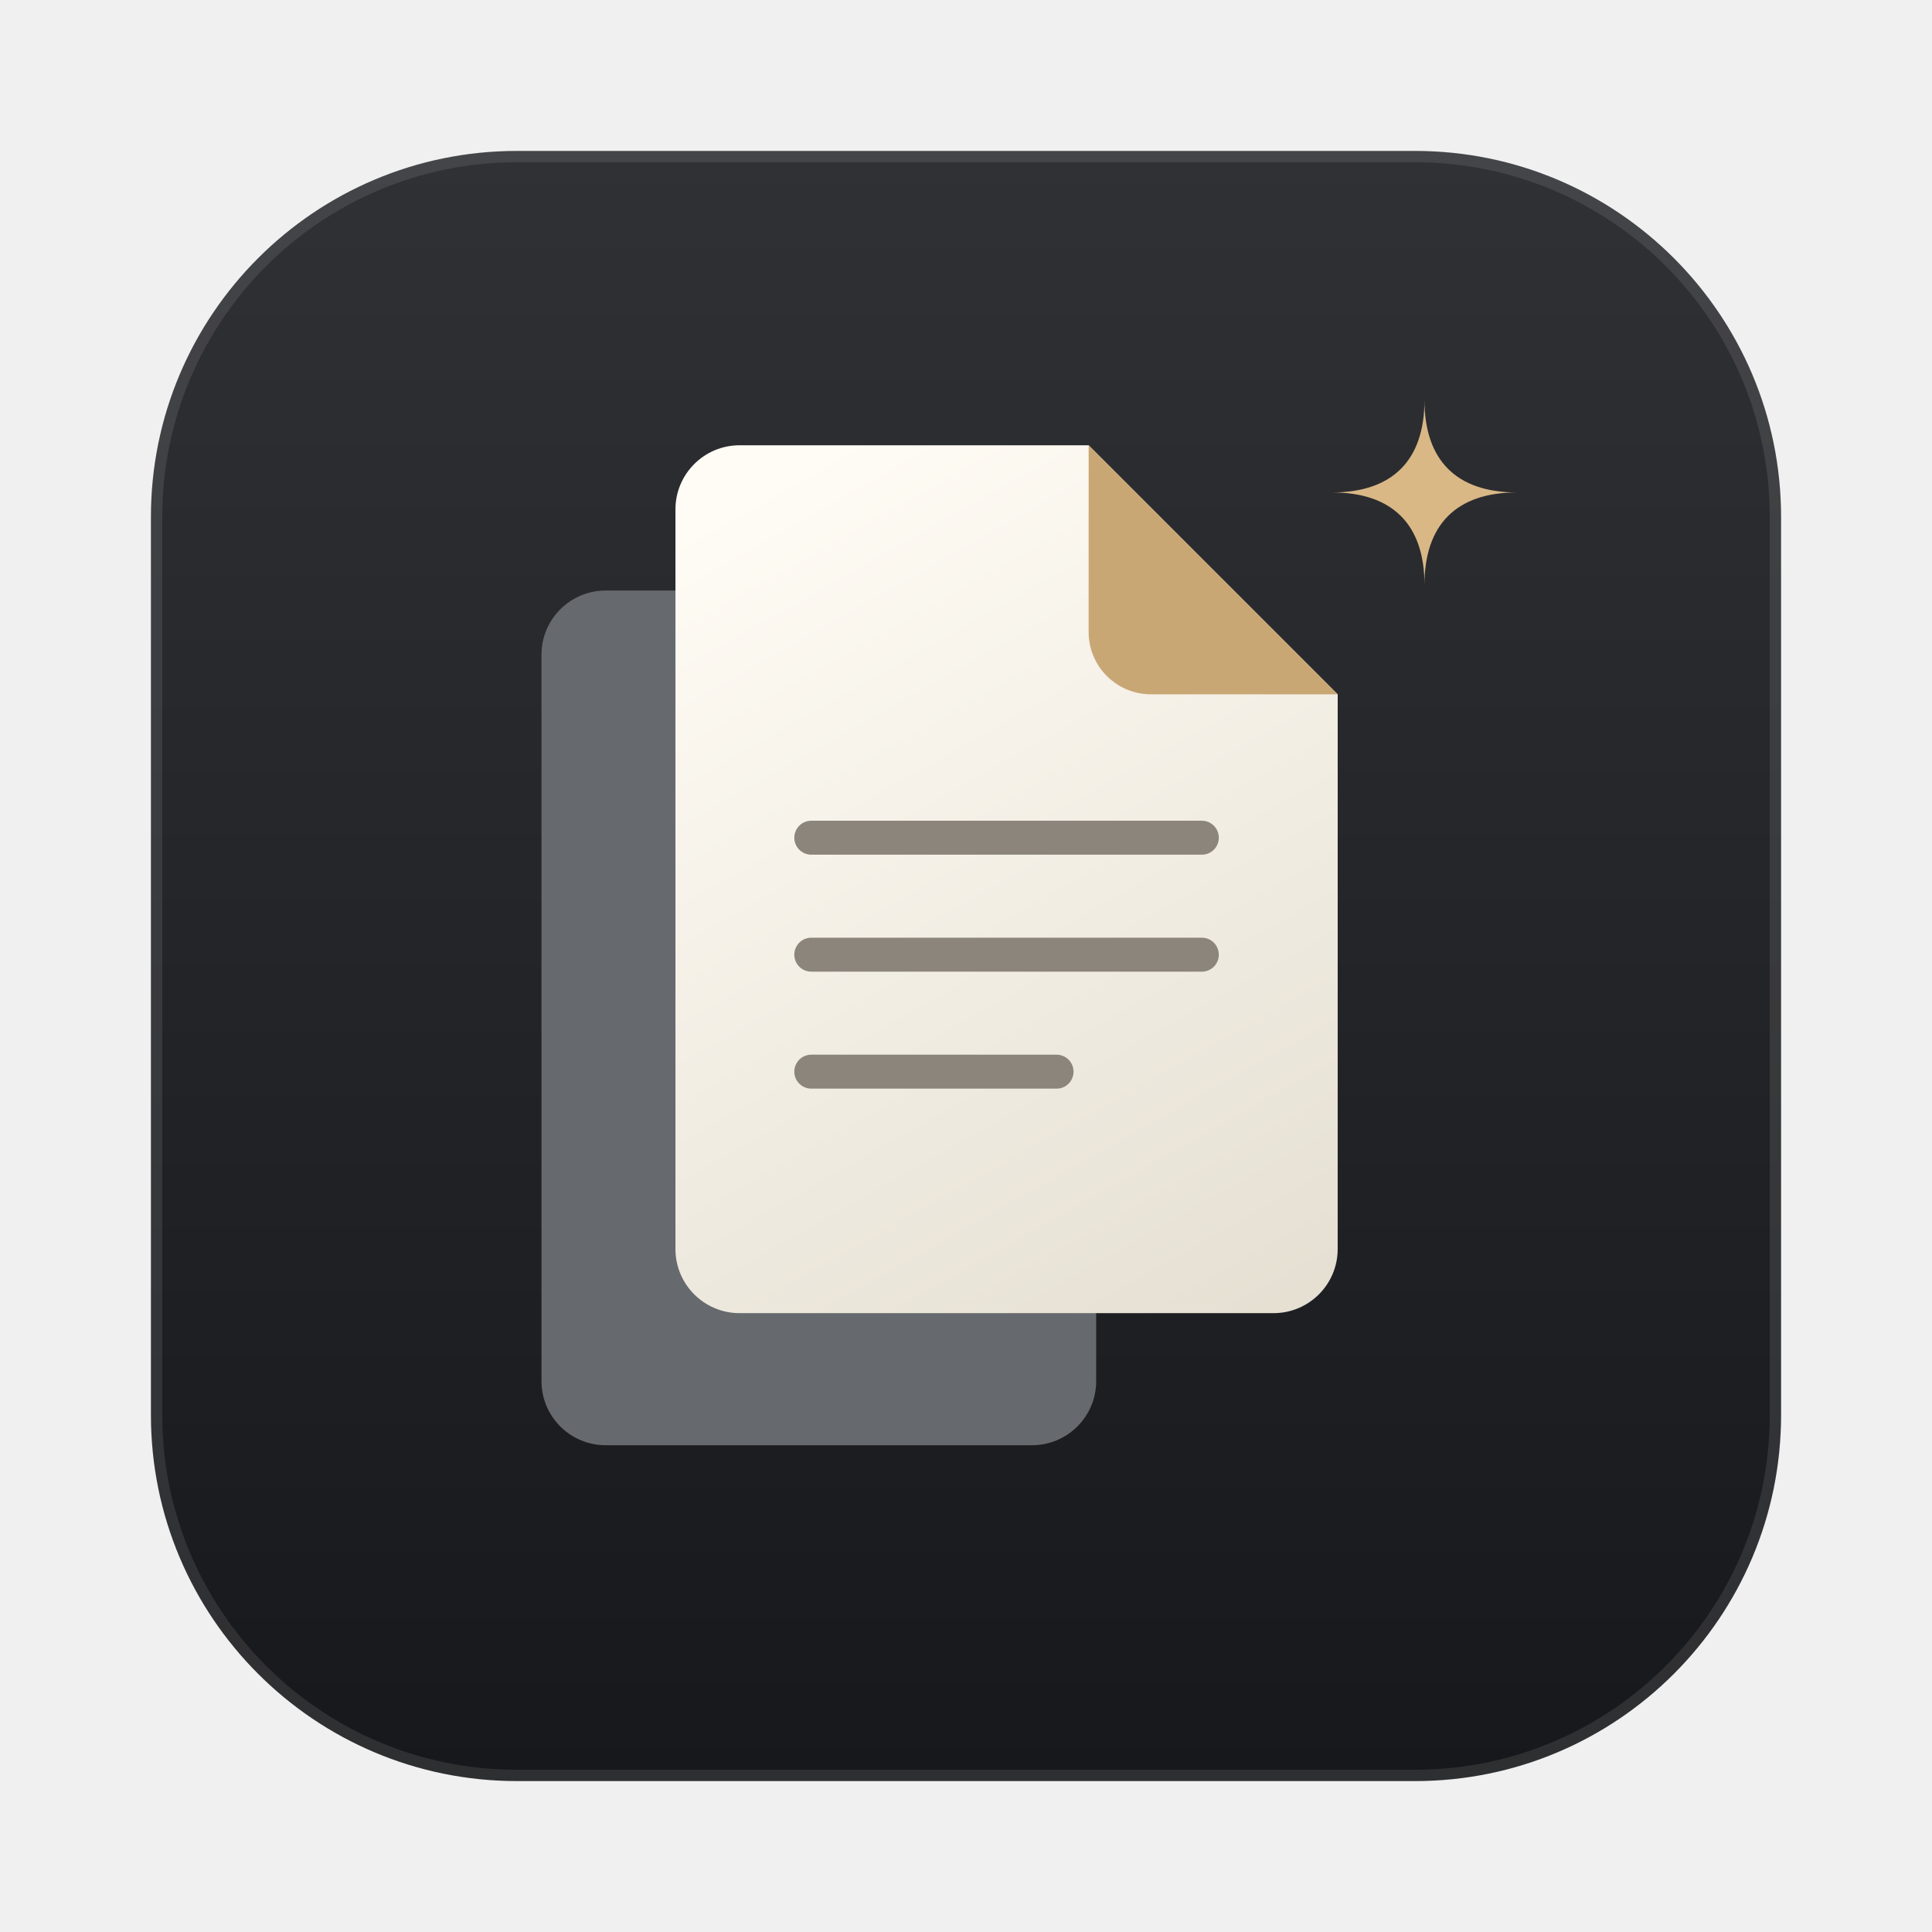
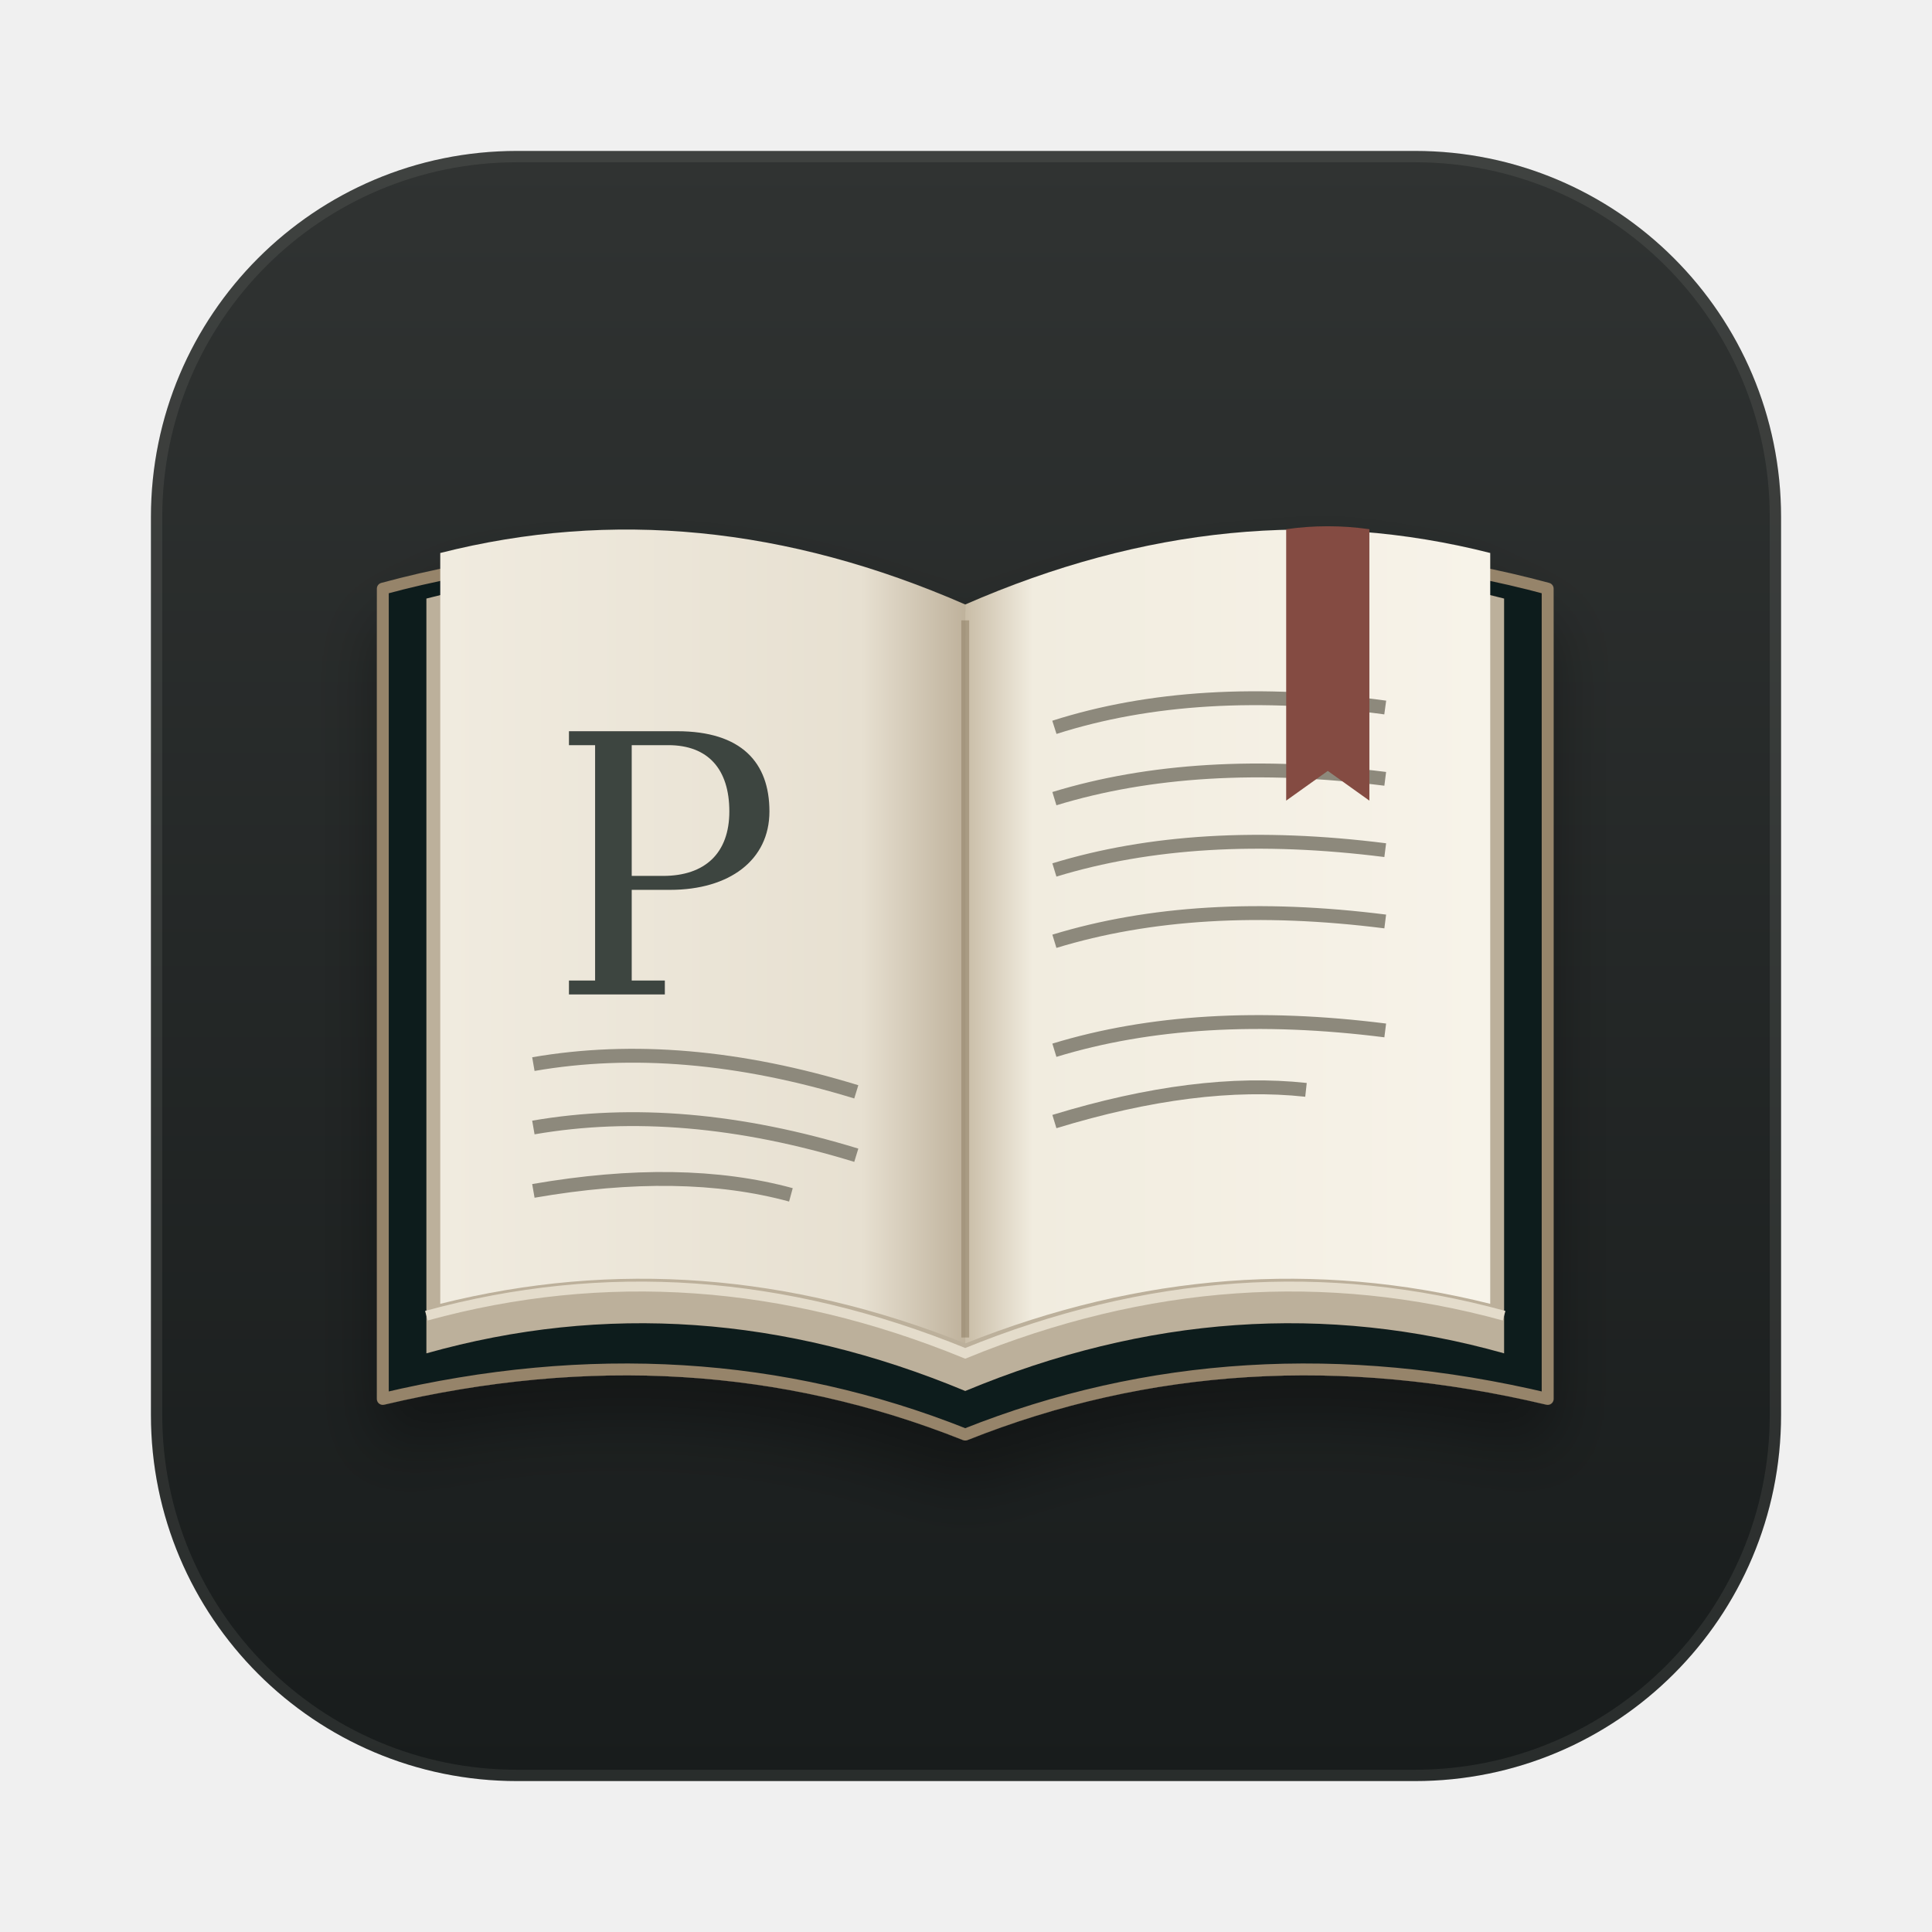
<svg xmlns="http://www.w3.org/2000/svg" viewBox="0 0 1024 1024" fill="none">
  <defs>
-     <linearGradient id="tile" x1="512" y1="80" x2="512" y2="944" gradientUnits="userSpaceOnUse">
-       <stop stop-color="#303135" />
-       <stop offset="1" stop-color="#17181B" />
+     <linearGradient id="case" x1="512" y1="80" x2="512" y2="944" gradientUnits="userSpaceOnUse">
+       <stop stop-color="#303332" />
+       <stop offset="1" stop-color="#181C1C" />
    </linearGradient>
-     <linearGradient id="paper" x1="440" y1="236" x2="700" y2="696" gradientUnits="userSpaceOnUse">
-       <stop stop-color="#FFFCF5" />
-       <stop offset="1" stop-color="#E5DFD2" />
+     <linearGradient id="verso" x1="250" y1="440" x2="512" y2="440" gradientUnits="userSpaceOnUse">
+       <stop stop-color="#F0EBDF" />
+       <stop offset=".8" stop-color="#E7E0D1" />
+       <stop offset="1" stop-color="#BFB29C" />
    </linearGradient>
+     <linearGradient id="recto" x1="512" y1="440" x2="774" y2="440" gradientUnits="userSpaceOnUse">
+       <stop stop-color="#C9BDA7" />
+       <stop offset=".13" stop-color="#F1ECDF" />
+       <stop offset="1" stop-color="#F7F3E9" />
+     </linearGradient>
+     <filter id="shadow" x="-25%" y="-25%" width="150%" height="160%">
+       <feDropShadow dx="0" dy="22" stdDeviation="16" flood-color="#000" flood-opacity=".34" />
+     </filter>
  </defs>
-   <rect x="80" y="80" width="864" height="864" rx="194" fill="url(#tile)" />
-   <rect x="83" y="83" width="858" height="858" rx="191" stroke="#FFFFFF" stroke-opacity=".1" stroke-width="6" />
-   <path d="M321 313h226a34 34 0 0 1 34 34v385a34 34 0 0 1-34 34H321a34 34 0 0 1-34-34V347a34 34 0 0 1 34-34Z" fill="#66696D" />
-   <path d="M392 236h185l132 132v294a34 34 0 0 1-34 34H392a34 34 0 0 1-34-34V270a34 34 0 0 1 34-34Z" fill="url(#paper)" />
-   <path d="M577 236v99a33 33 0 0 0 33 33h99L577 236Z" fill="#C9A775" />
-   <path d="M430 444h207M430 506h207M430 568h130" stroke="#8B857B" stroke-width="18" stroke-linecap="round" />
-   <path d="M755 212c0 32-17 49-49 49 32 0 49 17 49 49 0-32 17-49 49-49-32 0-49-17-49-49Z" fill="#D9B886" />
+   <rect x="80" y="80" width="864" height="864" rx="194" fill="url(#case)" />
+   <rect x="83" y="83" width="858" height="858" rx="191" stroke="#F7F3E9" stroke-opacity=".08" stroke-width="6" />
+   <g id="book" filter="url(#shadow)" transform="translate(-26 -24) scale(1.05)">
+     <path d="M218 320Q370 279 512 335Q654 279 806 320V729Q650 692 512 747Q374 692 218 729V320Z" fill="#111B1C" stroke="#96846B" stroke-width="6" stroke-linejoin="round" />
+     <path d="M240 325Q379 289 512 344Q645 289 784 325V706Q649 668 512 725Q375 668 240 706V325Z" fill="#BCB09B" />
+     <path d="M240 687Q375 650 512 706Q649 650 784 687" stroke="#E4DCCB" stroke-width="5" />
+     <path d="M247 302Q377 269 512 328V701Q379 648 247 681V302Z" fill="url(#verso)" />
+     <path d="M512 328Q647 269 777 302V681Q645 648 512 701V328Z" fill="url(#recto)" />
+     <path d="M512 336V698" stroke="#8E7D65" stroke-opacity=".55" stroke-width="4" />
+     <path transform="translate(55 47) scale(.88)" d="M292 392H354C391 392 407 410 407 438C407 466 384 483 350 483H328V535H347V543H292V535H307V400H292V392ZM328 400V475H346C370 475 384 462 384 438C384 414 372 400 349 400H328Z" fill="#3E443F" fill-rule="evenodd" />
+     <g stroke="#8D897C" stroke-width="7" stroke-linecap="butt">
+       <path d="M294 560Q369 547 457 574M294 592Q369 579 457 606M294 624Q369 611 424 626" />
+       <path d="M557 390Q629 367 724 380M557 426Q629 404 724 416M557 462Q629 440 724 452M557 498Q629 476 724 488M557 553Q629 531 724 543M557 589Q629 567 684 573" />
+     </g>
+     <path d="M674 290Q695 287 716 290V427L695 412L674 427V290Z" fill="#844C42" />
+   </g>
</svg>
